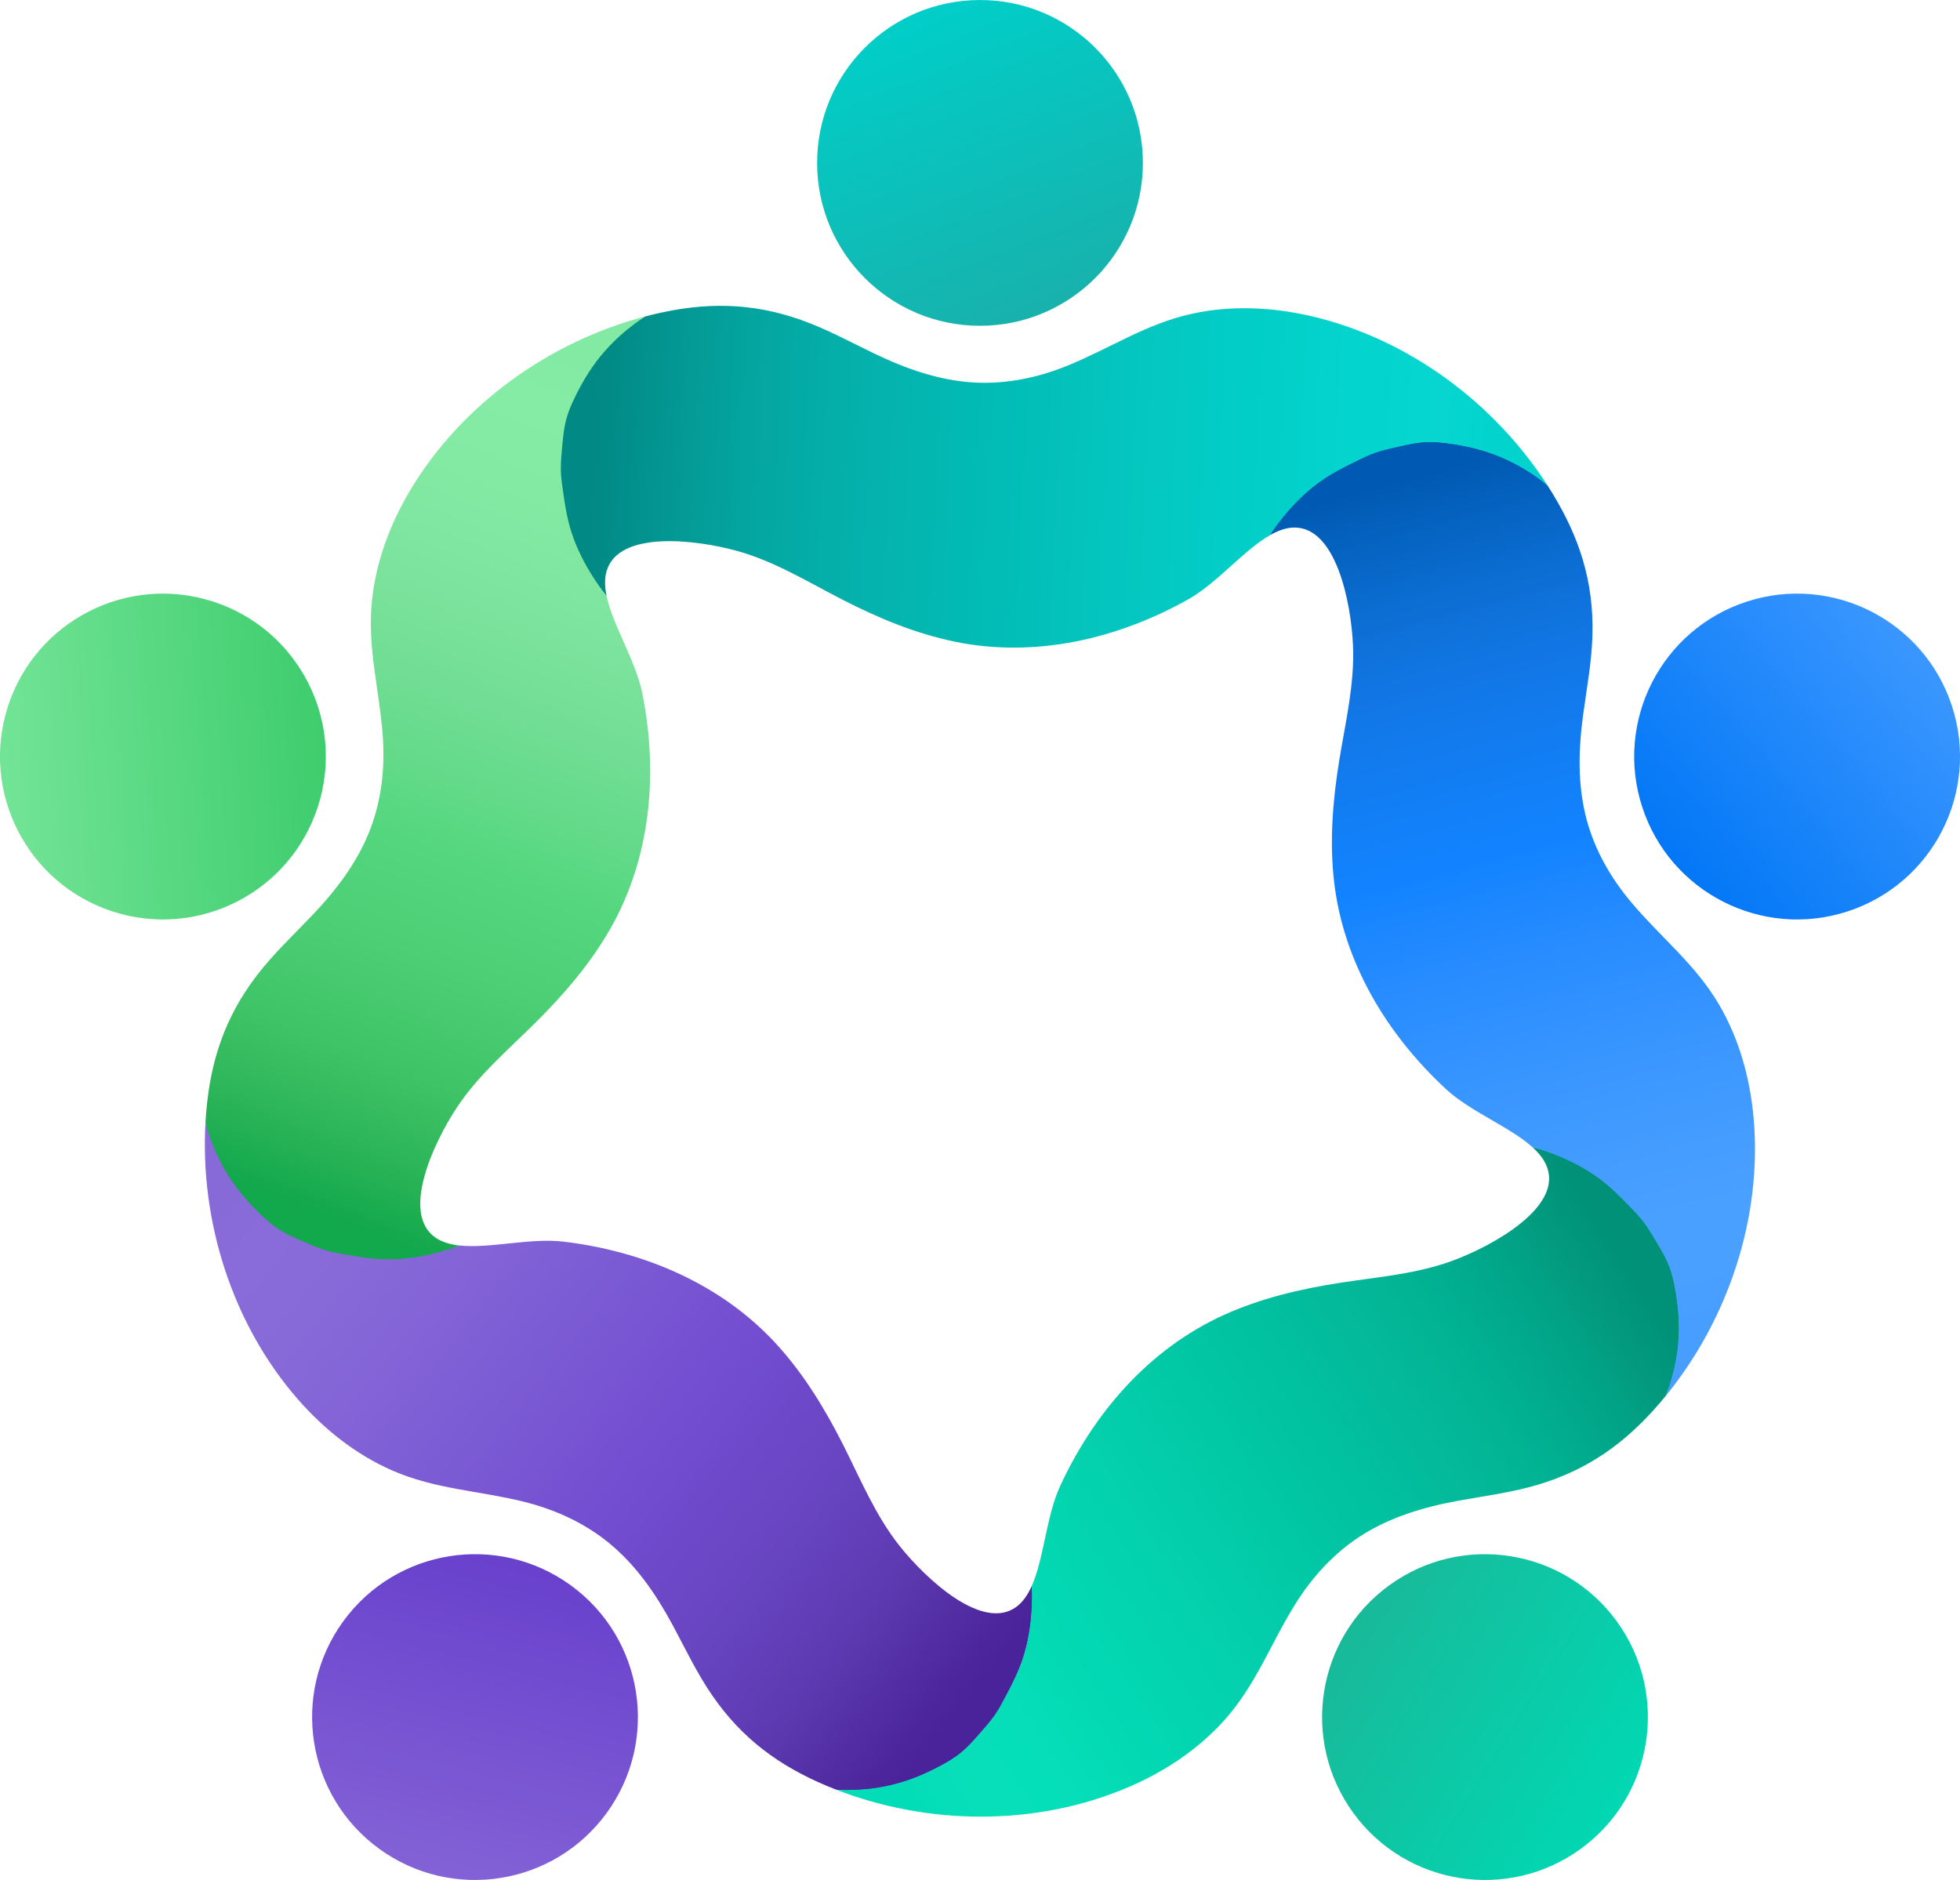
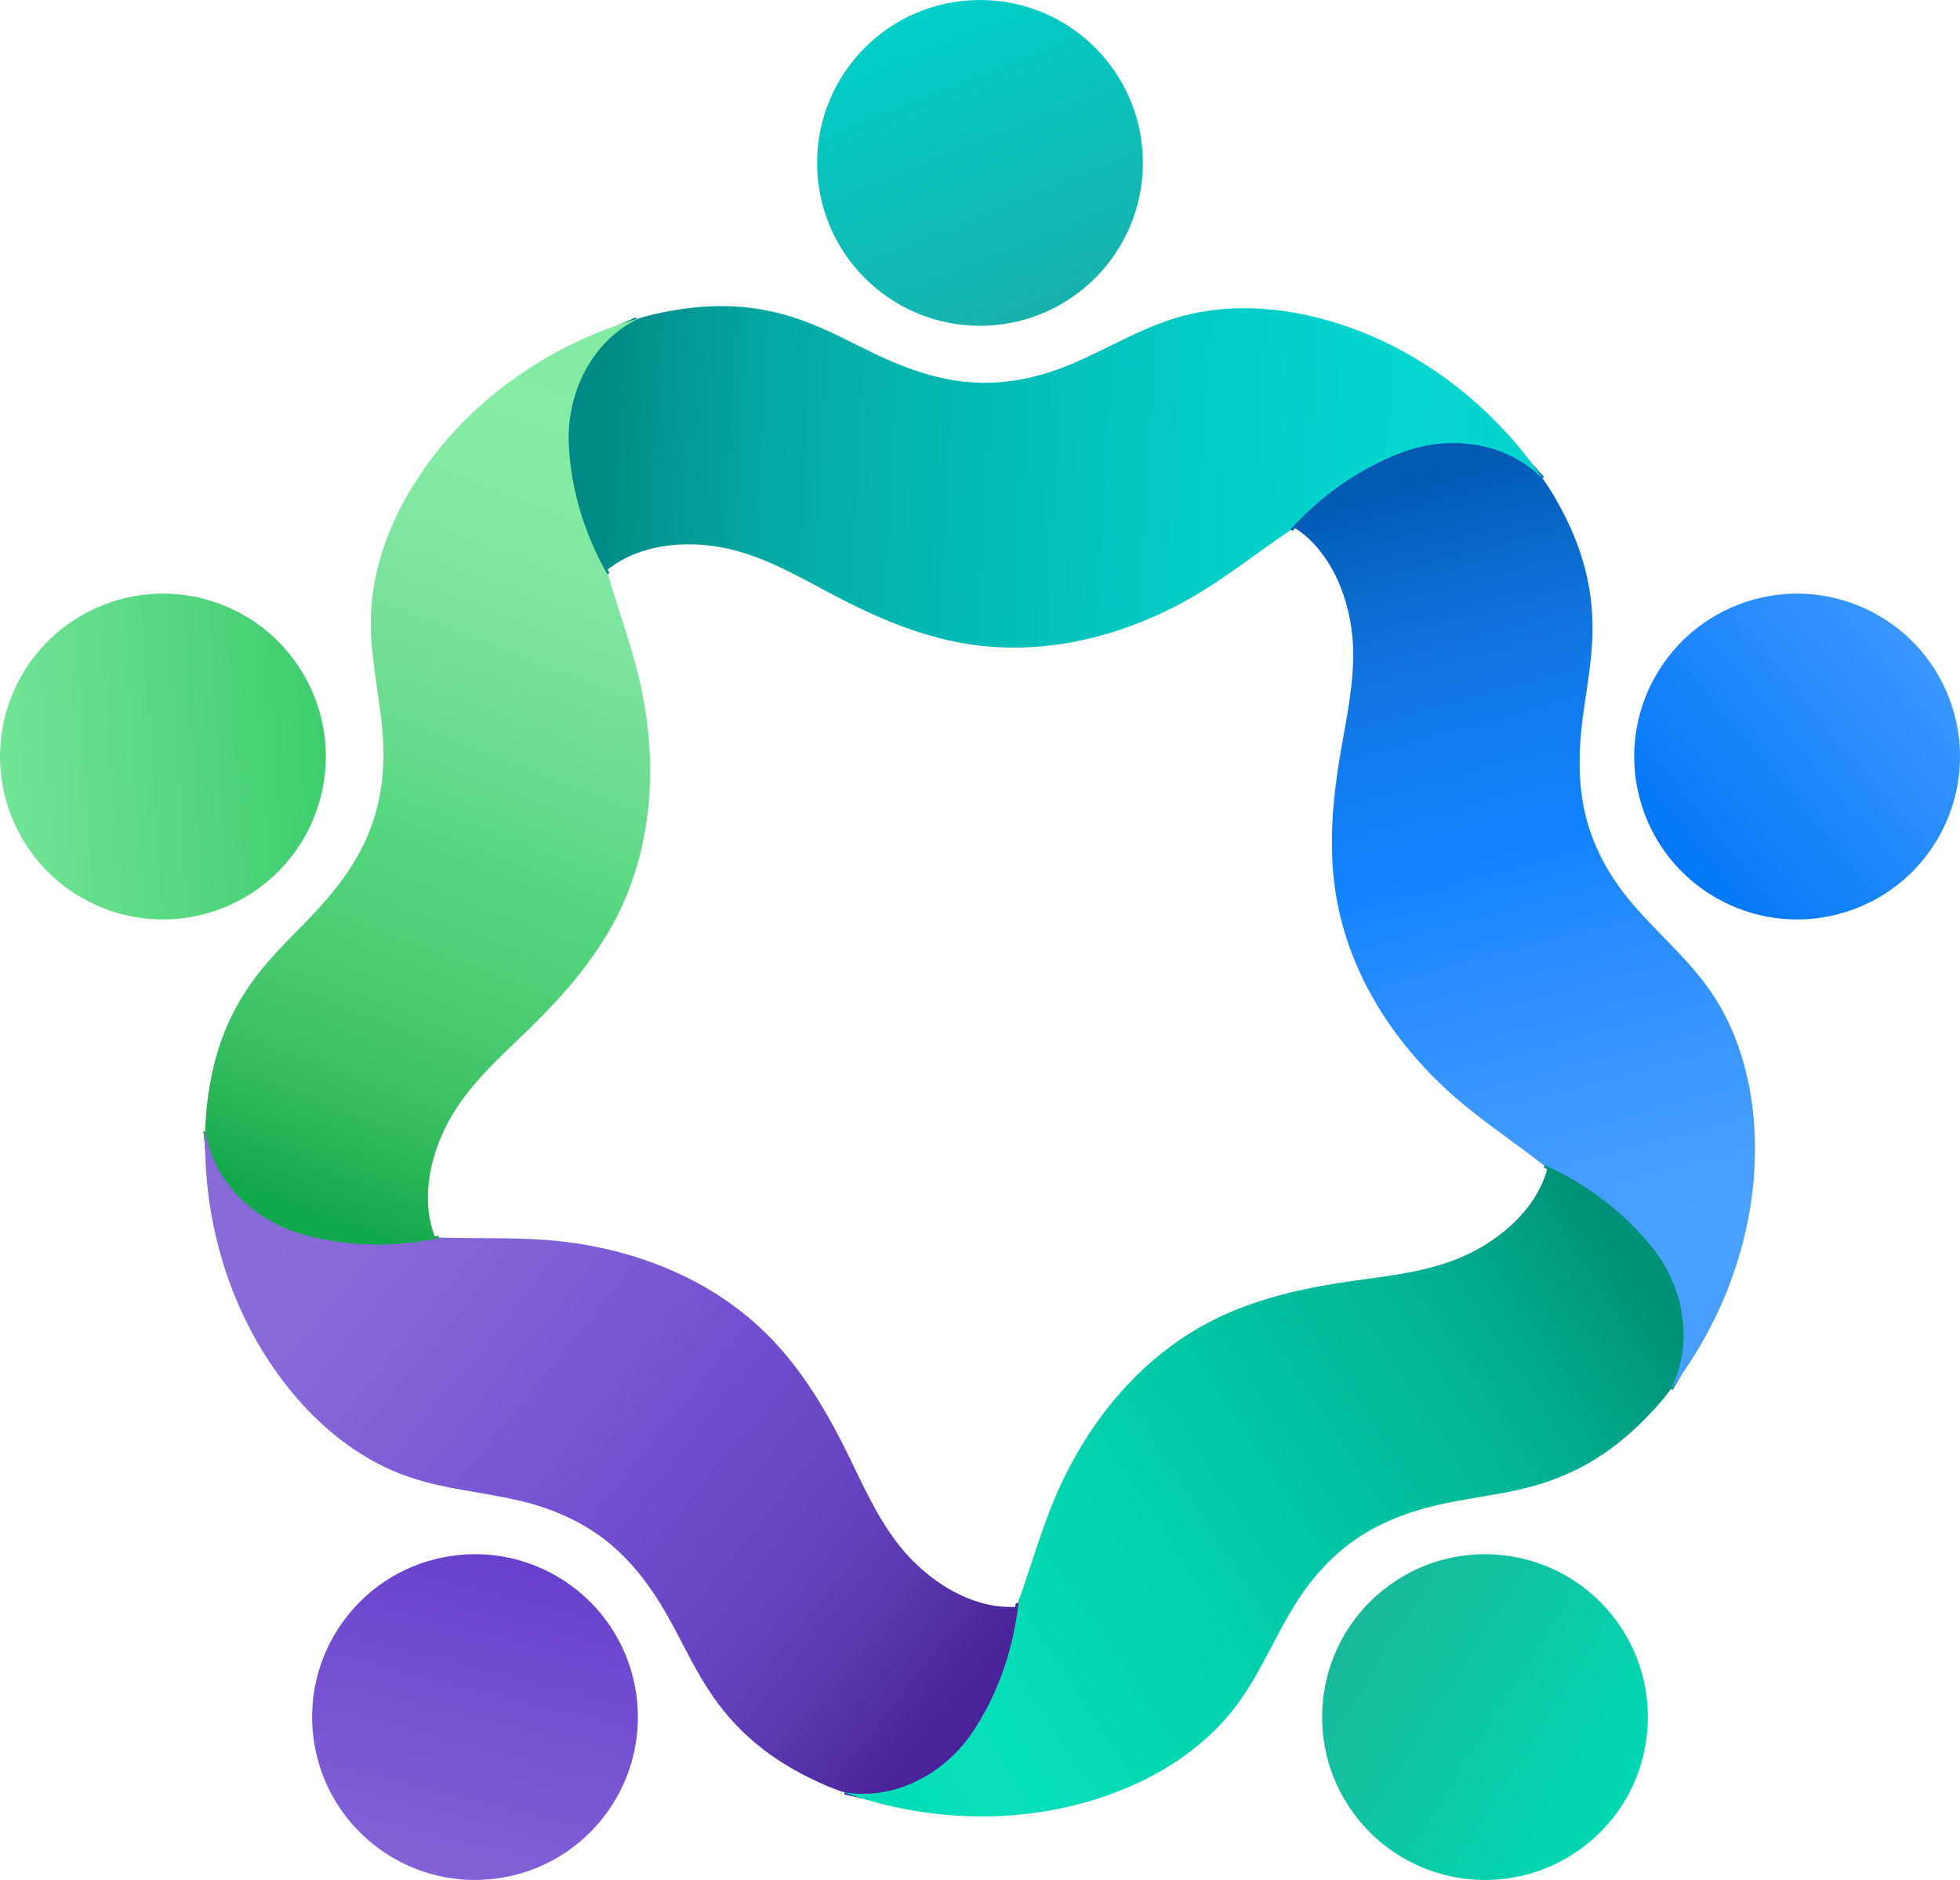
<svg xmlns="http://www.w3.org/2000/svg" viewBox="21.64 15 705.72 676.92" width="705.72" height="676.92" role="img" aria-label="Balsm - five identical ribbons joined in a symmetric ring">
  <defs>
-     <path id="ribbon" d="M253.821 128.979C249.481 131.896 245.806 134.889 242.63 138.018C240.289 140.324 238.219 142.705 236.353 145.186C234.487 147.666 232.823 150.247 231.296 152.952C229.405 156.301 226.966 161.183 225.861 164.827C224.748 168.541 224.488 171.426 224.116 175.215C223.829 178.212 223.542 181.238 223.574 184.249C223.604 187.139 224.102 189.899 224.49 192.752C225.138 197.429 225.923 201.993 227.357 206.515C228.282 209.435 229.489 212.368 230.932 215.281C233.374 220.204 236.491 225.063 240.065 229.646C239.354 226.265 239.256 223.138 240.141 220.338C244.653 206.066 271.892 209.18 287.05 213.373C300.47 217.096 312.46 224.481 324.756 230.808C337.68 237.458 351.179 243.121 365.484 246.059C394.382 251.996 424.07 245.067 449.488 230.795C459.84 224.976 469.449 213.131 478.806 207.756C482.06 202.941 485.718 198.474 489.646 194.631C491.969 192.358 494.386 190.304 496.877 188.522C500.735 185.761 504.833 183.604 509.081 181.542C511.675 180.291 514.146 178.965 516.885 178.043C519.738 177.082 522.705 176.42 525.644 175.768C529.362 174.95 532.187 174.306 536.063 174.217C539.87 174.142 545.266 174.953 549.036 175.716C552.081 176.332 555.049 177.117 557.985 178.126C560.921 179.134 563.825 180.367 566.742 181.881C570.699 183.934 574.682 186.504 578.798 189.73C559.633 159.964 528.551 136.847 493.532 128.783C479.52 125.567 464.883 124.887 450.776 127.98C434.356 131.571 421.268 140.46 406.004 146.658C395.451 150.95 384.177 153.329 372.75 152.747C359.914 152.087 347.877 147.802 336.387 142.279C327.659 138.072 319.135 133.396 309.972 130.166C292.146 123.879 275.564 123.775 257.162 128.139C256.046 128.404 254.932 128.683 253.821 128.979Z" />
-     <path id="seam" d="M253.821 128.979L253.301 129.326L252.652 129.75L252.071 130.125L251.493 130.495L250.919 130.861L250.348 131.225L249.719 131.626L249.158 131.987L248.541 132.389L247.932 132.791L247.391 133.156L246.798 133.565L246.215 133.979L245.642 134.398L245.079 134.823L244.529 135.256L243.991 135.696L243.414 136.19L242.903 136.648L242.408 137.116L241.891 137.623L241.366 138.151L240.884 138.645L240.376 139.178L239.909 139.677L239.417 140.215L238.966 140.72L238.49 141.264L238.023 141.811L237.563 142.361L237.111 142.914L236.696 143.433L236.258 143.992L235.828 144.554L235.404 145.12L234.96 145.727L234.55 146.3L234.147 146.877L233.751 147.457L233.36 148.04L232.975 148.627L232.597 149.218L232.224 149.813L231.856 150.412L231.47 151.055L231.113 151.661L230.762 152.272L230.426 152.867L230.072 153.507L229.74 154.118L229.403 154.75L229.094 155.339L228.753 156.003L228.443 156.617L228.135 157.24L227.83 157.869L227.53 158.502L227.235 159.138L226.948 159.775L226.642 160.473L226.375 161.104L226.094 161.792L225.852 162.409L225.603 163.077L225.354 163.789L225.13 164.482L224.931 165.16L224.735 165.875L224.572 166.521L224.401 167.261L224.259 167.936L224.122 168.654L223.999 169.367L223.889 170.076L223.797 170.735L223.707 171.449L223.623 172.169L223.549 172.848L223.478 173.539L223.408 174.244L223.337 174.967L223.268 175.679L223.204 176.356L223.137 177.08L223.077 177.76L223.02 178.442L222.963 179.17L222.915 179.855L222.869 180.586L222.834 181.273L222.803 182.006L222.784 182.694L222.773 183.429L222.772 184.119L222.786 184.835L222.818 185.585L222.864 186.285L222.923 186.98L222.998 187.714L223.077 188.4L223.17 189.126L223.263 189.807L223.359 190.486L223.463 191.206L223.561 191.884L223.657 192.563L223.757 193.284L223.857 193.986L223.949 194.618L224.055 195.319L224.164 196.018L224.277 196.717L224.394 197.414L224.516 198.111L224.643 198.806L224.776 199.501L224.914 200.195L225.059 200.888L225.21 201.581L225.368 202.273L225.533 202.964L225.707 203.655L225.888 204.345L226.079 205.035L226.278 205.724L226.486 206.413L226.694 207.068L226.914 207.735L227.16 208.447L227.4 209.114L227.632 209.737L227.889 210.403L228.156 211.07L228.431 211.737L228.714 212.403L228.987 213.024L229.287 213.689L229.575 214.309L229.891 214.973L230.194 215.592L230.515 216.233L230.821 216.829L231.173 217.499L231.492 218.093L231.819 218.686L232.203 219.345L232.56 219.925L232.93 220.499L233.36 221.138L233.753 221.701L234.156 222.258L234.568 222.811L234.987 223.36L235.466 223.974L235.898 224.516L236.334 225.056L236.773 225.595L237.214 226.132L237.656 226.669L238.098 227.206L238.54 227.744L238.98 228.283L239.417 228.826L239.85 229.371L240.012 229.577L240.012 229.577L239.853 229.37L239.437 228.81L239.034 228.242L238.643 227.667L238.264 227.085L237.894 226.498L237.534 225.906L237.183 225.31L236.84 224.711L236.504 224.11L236.173 223.508L235.808 222.829L235.488 222.226L235.172 221.624L234.858 221.023L234.546 220.424L234.195 219.753L233.883 219.16L233.57 218.57L233.216 217.911L232.898 217.33L232.586 216.748L232.241 216.092L231.942 215.509L231.628 214.882L231.332 214.277L231.023 213.629L230.742 213.023L230.449 212.374L230.183 211.767L229.906 211.118L229.638 210.468L229.379 209.819L229.128 209.169L228.902 208.564L228.669 207.915L228.43 207.223L228.216 206.576L228.015 205.939L227.812 205.27L227.618 204.6L227.433 203.929L227.256 203.257L227.087 202.583L226.926 201.908L226.771 201.232L226.623 200.555L226.482 199.876L226.346 199.195L226.216 198.513L226.091 197.829L225.971 197.144L225.856 196.456L225.744 195.767L225.637 195.076L225.532 194.383L225.441 193.758L225.341 193.061L225.242 192.342L225.145 191.657L225.047 190.977L224.943 190.259L224.848 189.586L224.756 188.916L224.666 188.206L224.588 187.539L224.516 186.831L224.46 186.165L224.416 185.497L224.385 184.786L224.372 184.107L224.372 183.442L224.383 182.73L224.402 182.062L224.432 181.348L224.467 180.677L224.511 179.961L224.559 179.289L224.614 178.571L224.671 177.898L224.731 177.224L224.797 176.505L224.861 175.831L224.929 175.124L225 174.401L225.07 173.699L225.14 173.016L225.213 172.347L225.295 171.642L225.383 170.947L225.473 170.308L225.578 169.624L225.696 168.939L225.827 168.251L225.963 167.605L226.127 166.899L226.283 166.281L226.47 165.596L226.659 164.953L226.87 164.3L227.108 163.622L227.346 162.981L227.579 162.386L227.851 161.72L228.111 161.106L228.41 160.426L228.69 159.804L228.979 159.181L229.273 158.561L229.572 157.943L229.875 157.332L230.179 156.729L230.514 156.077L230.818 155.497L231.149 154.876L231.475 154.276L231.823 153.648L232.152 153.064L232.496 152.466L232.846 151.872L233.224 151.243L233.583 150.657L233.948 150.075L234.318 149.497L234.694 148.923L235.076 148.353L235.463 147.787L235.857 147.224L236.257 146.665L236.69 146.072L237.104 145.52L237.523 144.971L237.95 144.426L238.355 143.919L238.796 143.38L239.244 142.844L239.7 142.311L240.164 141.78L240.605 141.288L241.084 140.763L241.539 140.276L242.035 139.756L242.506 139.274L243.018 138.759L243.523 138.264L243.998 137.798L244.474 137.326L245 136.801L245.481 136.319L245.966 135.833L246.456 135.344L246.952 134.852L247.454 134.357L247.964 133.862L248.43 133.415L248.957 132.919L249.495 132.425L249.988 131.982L250.548 131.494L251.063 131.059L251.589 130.628L252.127 130.204L252.678 129.787L253.306 129.333L253.821 128.979Z" />
+     <path id="ribbon" d="M251.822 129.569C234.907 137.543 225.750 156.190 226.430 174.439C227.058 191.333 232.291 207.950 240.775 222.571C240.561 221.828 240.349 221.084 240.141 220.338C252.798 209.967 271.892 209.180 287.050 213.373C300.470 217.096 312.460 224.481 324.756 230.808C337.680 237.458 351.179 243.121 365.484 246.059C394.382 251.996 424.070 245.067 449.488 230.795C462.428 223.522 473.601 214.479 485.754 206.245C497.038 193.657 511.224 183.546 527.097 177.728C544.243 171.443 564.806 174.389 577.618 188.012C557.997 158.993 527.880 136.693 493.532 128.783C479.520 125.567 464.883 124.887 450.776 127.980C434.356 131.571 421.268 140.460 406.004 146.658C395.451 150.950 384.177 153.329 372.750 152.747C359.914 152.087 347.877 147.802 336.387 142.279C327.659 138.072 319.135 133.396 309.972 130.166C292.146 123.879 275.435 123.998 257.162 128.139C255.374 128.582 253.594 129.059 251.822 129.569Z" />
+     <path id="seam" d="M250.544 129.302L248.453 130.272L246.297 131.188L244.124 132.131L241.979 133.179L239.921 134.394L238.023 135.827L236.355 137.505L234.827 139.305L233.392 141.178L232.050 143.116L230.802 145.115L229.649 147.171L228.591 149.278L227.629 151.433L226.763 153.629L225.995 155.863L225.324 158.131L224.752 160.426L224.278 162.746L223.906 165.086L223.633 167.441L223.463 169.806L223.396 172.178L223.431 174.533L223.535 176.686L223.685 178.816L223.882 180.942L224.124 183.062L224.411 185.176L224.743 187.283L225.119 189.381L225.538 191.471L226.000 193.552L226.504 195.623L227.050 197.684L227.637 199.733L228.264 201.770L228.932 203.794L229.638 205.805L230.383 207.802L231.173 209.781L232.144 211.683L233.301 213.495L234.576 215.237L235.904 216.936L237.221 218.622L238.467 220.330L239.578 222.092L240.976 221.315L240.073 219.456L239.370 217.504L238.807 215.494L238.324 213.461L237.858 211.439L237.345 209.454L236.719 207.528L235.984 205.650L235.279 203.762L234.612 201.861L233.981 199.948L233.389 198.024L232.835 196.089L232.320 194.145L231.844 192.192L231.409 190.231L231.014 188.262L230.660 186.287L230.348 184.305L230.077 182.318L229.850 180.326L229.665 178.329L229.524 176.330L229.428 174.346L229.395 172.218L229.456 170.107L229.607 168.001L229.850 165.903L230.182 163.818L230.603 161.752L231.113 159.708L231.710 157.691L232.393 155.705L233.161 153.756L234.013 151.848L234.948 149.985L235.965 148.172L237.063 146.413L238.241 144.711L239.497 143.073L240.831 141.501L242.194 139.952L243.493 138.315L244.798 136.624L246.179 134.940L247.694 133.335L249.386 131.896L251.302 130.711Z" />
    <circle id="head" cx="374.5" cy="73.655" r="58.65" />
    <linearGradient id="ribbon-axis" gradientUnits="userSpaceOnUse" x1="236.232" y1="170.556" x2="557.445" y2="187.401" />
    <linearGradient id="gradient-aqua" href="#ribbon-axis">
      <stop offset="0" stop-color="#018985" />
      <stop offset="0.062" stop-color="#03938F" />
      <stop offset="0.125" stop-color="#049E99" />
      <stop offset="0.188" stop-color="#04A7A2" />
      <stop offset="0.25" stop-color="#04ADA8" />
      <stop offset="0.312" stop-color="#05B2AD" />
      <stop offset="0.375" stop-color="#03B7B1" />
      <stop offset="0.435" stop-color="#02BBB5" />
      <stop offset="0.5" stop-color="#02C0B9" />
      <stop offset="0.562" stop-color="#04C4BE" />
      <stop offset="0.625" stop-color="#04C8C1" />
      <stop offset="0.688" stop-color="#02CCC5" />
      <stop offset="0.75" stop-color="#01CFC8" />
      <stop offset="0.812" stop-color="#03D3CC" />
      <stop offset="0.875" stop-color="#03D5CE" />
      <stop offset="0.938" stop-color="#06D6CF" />
      <stop offset="1" stop-color="#02D4CD" />
    </linearGradient>
    <linearGradient id="gradient-blue" href="#ribbon-axis">
      <stop offset="0" stop-color="#005AB3" />
      <stop offset="0.062" stop-color="#0563C1" />
      <stop offset="0.125" stop-color="#0B6CD0" />
      <stop offset="0.188" stop-color="#1073DD" />
      <stop offset="0.25" stop-color="#1278E8" />
      <stop offset="0.312" stop-color="#127CF0" />
      <stop offset="0.375" stop-color="#1280F8" />
      <stop offset="0.435" stop-color="#1283FF" />
      <stop offset="0.5" stop-color="#1F88FF" />
      <stop offset="0.562" stop-color="#298DFF" />
      <stop offset="0.625" stop-color="#3191FF" />
      <stop offset="0.688" stop-color="#3996FF" />
      <stop offset="0.75" stop-color="#3F9AFF" />
      <stop offset="0.812" stop-color="#459DFF" />
      <stop offset="0.875" stop-color="#4AA0FF" />
      <stop offset="0.938" stop-color="#4AA0FF" />
      <stop offset="1" stop-color="#479EFF" />
    </linearGradient>
    <linearGradient id="gradient-emerald" href="#ribbon-axis">
      <stop offset="0" stop-color="#009178" />
      <stop offset="0.062" stop-color="#029B80" />
      <stop offset="0.125" stop-color="#01A689" />
      <stop offset="0.188" stop-color="#01AF91" />
      <stop offset="0.25" stop-color="#02B696" />
      <stop offset="0.312" stop-color="#03BB9B" />
      <stop offset="0.375" stop-color="#01C09F" />
      <stop offset="0.435" stop-color="#01C4A2" />
      <stop offset="0.5" stop-color="#01C9A6" />
      <stop offset="0.562" stop-color="#03CDAA" />
      <stop offset="0.625" stop-color="#04D1AD" />
      <stop offset="0.688" stop-color="#02D5B0" />
      <stop offset="0.75" stop-color="#02D9B3" />
      <stop offset="0.812" stop-color="#04DCB6" />
      <stop offset="0.875" stop-color="#05DFB9" />
      <stop offset="0.938" stop-color="#07DFB9" />
      <stop offset="1" stop-color="#03DDB7" />
    </linearGradient>
    <linearGradient id="gradient-violet" href="#ribbon-axis">
      <stop offset="0" stop-color="#4A2299" />
      <stop offset="0.062" stop-color="#512CA2" />
      <stop offset="0.125" stop-color="#5A37AD" />
      <stop offset="0.188" stop-color="#613EB7" />
      <stop offset="0.25" stop-color="#6643BF" />
      <stop offset="0.312" stop-color="#6B47C5" />
      <stop offset="0.375" stop-color="#6E4ACB" />
      <stop offset="0.435" stop-color="#724DD0" />
      <stop offset="0.5" stop-color="#7652D2" />
      <stop offset="0.562" stop-color="#7957D3" />
      <stop offset="0.625" stop-color="#7C5CD5" />
      <stop offset="0.688" stop-color="#8060D5" />
      <stop offset="0.75" stop-color="#8464D6" />
      <stop offset="0.812" stop-color="#8668D8" />
      <stop offset="0.875" stop-color="#886AD8" />
      <stop offset="0.938" stop-color="#896BD9" />
      <stop offset="1" stop-color="#8769D8" />
    </linearGradient>
    <linearGradient id="gradient-mint" href="#ribbon-axis">
      <stop offset="0" stop-color="#12A84C" />
      <stop offset="0.062" stop-color="#26B155" />
      <stop offset="0.125" stop-color="#35BB5F" />
      <stop offset="0.188" stop-color="#40C468" />
      <stop offset="0.25" stop-color="#47CA6F" />
      <stop offset="0.312" stop-color="#4CCF75" />
      <stop offset="0.375" stop-color="#51D37B" />
      <stop offset="0.435" stop-color="#55D77F" />
      <stop offset="0.5" stop-color="#62DA88" />
      <stop offset="0.562" stop-color="#6CDC90" />
      <stop offset="0.625" stop-color="#74DF97" />
      <stop offset="0.688" stop-color="#7AE29B" />
      <stop offset="0.75" stop-color="#7EE6A0" />
      <stop offset="0.812" stop-color="#81E9A2" />
      <stop offset="0.875" stop-color="#83EBA4" />
      <stop offset="0.938" stop-color="#84ECA5" />
      <stop offset="1" stop-color="#82EAA3" />
    </linearGradient>
    <linearGradient id="head-axis" gradientUnits="userSpaceOnUse" x1="351.006" y1="15.035" x2="397.934" y2="132.355" />
    <linearGradient id="head-aqua" href="#head-axis">
      <stop offset="0" stop-color="#00CFC9" />
      <stop offset="1" stop-color="#19B0AB" />
    </linearGradient>
    <linearGradient id="head-blue" href="#head-axis">
      <stop offset="0" stop-color="#3D98FF" />
      <stop offset="1" stop-color="#0076F6" />
    </linearGradient>
    <linearGradient id="head-emerald" href="#head-axis">
      <stop offset="0" stop-color="#00D9B3" />
      <stop offset="1" stop-color="#19B899" />
    </linearGradient>
    <linearGradient id="head-violet" href="#head-axis">
      <stop offset="0" stop-color="#8463D6" />
      <stop offset="1" stop-color="#673FCC" />
    </linearGradient>
    <linearGradient id="head-mint" href="#head-axis">
      <stop offset="0" stop-color="#75E598" />
      <stop offset="1" stop-color="#3CCC6C" />
    </linearGradient>
  </defs>
  <g id="ring">
    <use href="#seam" fill="url(#gradient-aqua)" />
    <use href="#seam" transform="rotate(72 374.5 383)" fill="url(#gradient-blue)" />
    <use href="#seam" transform="rotate(144 374.5 383)" fill="url(#gradient-emerald)" />
    <use href="#seam" transform="rotate(216 374.5 383)" fill="url(#gradient-violet)" />
    <use href="#seam" transform="rotate(288 374.5 383)" fill="url(#gradient-mint)" />
    <use href="#seam" fill="url(#gradient-aqua)" />
    <use href="#seam" transform="rotate(72 374.5 383)" fill="url(#gradient-blue)" />
    <use href="#seam" transform="rotate(144 374.5 383)" fill="url(#gradient-emerald)" />
    <use href="#seam" transform="rotate(216 374.5 383)" fill="url(#gradient-violet)" />
    <use href="#seam" transform="rotate(288 374.5 383)" fill="url(#gradient-mint)" />
    <use href="#seam" fill="url(#gradient-aqua)" />
    <use href="#seam" transform="rotate(72 374.5 383)" fill="url(#gradient-blue)" />
    <use href="#seam" transform="rotate(144 374.5 383)" fill="url(#gradient-emerald)" />
    <use href="#seam" transform="rotate(216 374.5 383)" fill="url(#gradient-violet)" />
    <use href="#seam" transform="rotate(288 374.5 383)" fill="url(#gradient-mint)" />
    <use href="#ribbon" fill="url(#gradient-aqua)" />
    <use href="#ribbon" transform="rotate(72 374.5 383)" fill="url(#gradient-blue)" />
    <use href="#ribbon" transform="rotate(144 374.5 383)" fill="url(#gradient-emerald)" />
    <use href="#ribbon" transform="rotate(216 374.5 383)" fill="url(#gradient-violet)" />
    <use href="#ribbon" transform="rotate(288 374.5 383)" fill="url(#gradient-mint)" />
  </g>
  <g id="heads">
    <use href="#head" fill="url(#head-aqua)" />
    <use href="#head" transform="rotate(72 374.5 383)" fill="url(#head-blue)" />
    <use href="#head" transform="rotate(144 374.5 383)" fill="url(#head-emerald)" />
    <use href="#head" transform="rotate(216 374.5 383)" fill="url(#head-violet)" />
    <use href="#head" transform="rotate(288 374.5 383)" fill="url(#head-mint)" />
  </g>
</svg>
